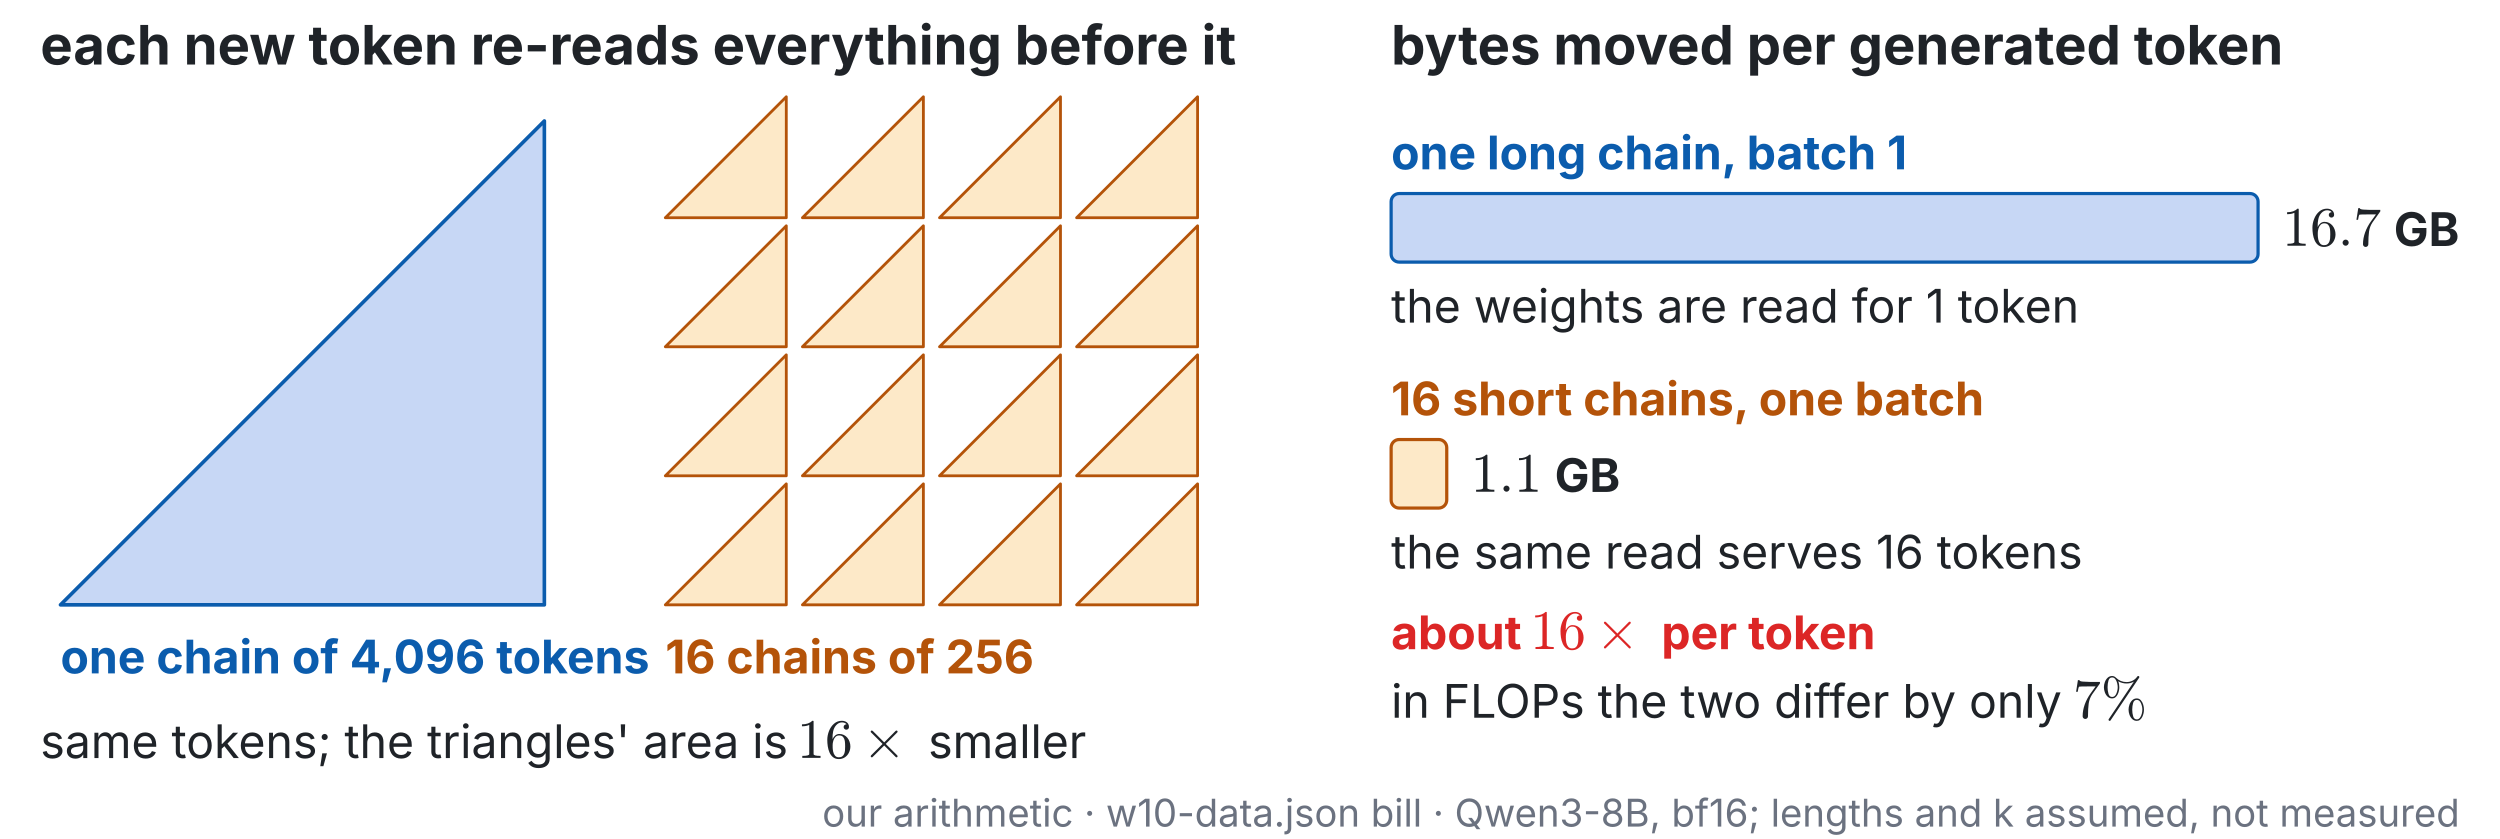
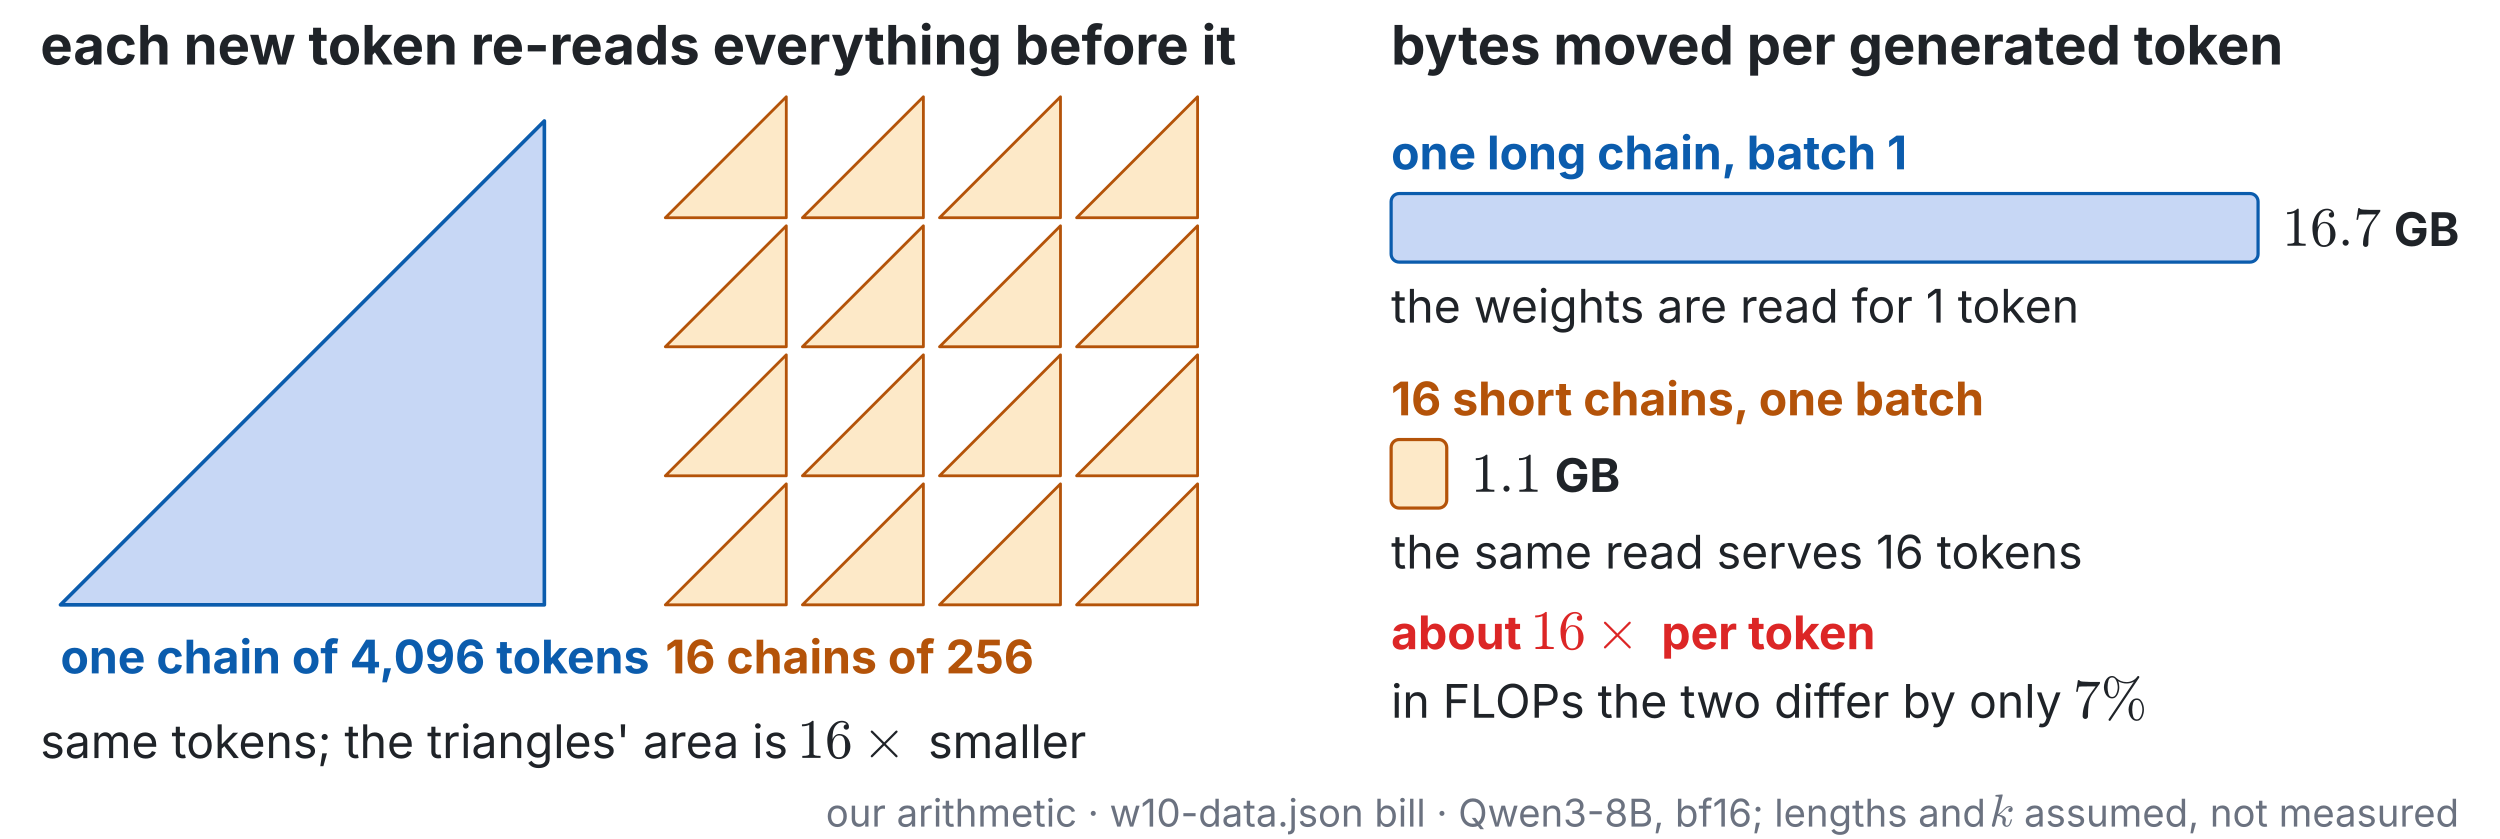
<svg xmlns="http://www.w3.org/2000/svg" xmlns:xlink="http://www.w3.org/1999/xlink" viewBox="0 0 1240 416" width="100%" font-family="-apple-system,BlinkMacSystemFont,Segoe UI,Helvetica Neue,PingFang TC,Noto Sans TC,sans-serif">
  <defs>
    <marker id="ah-bill" viewBox="0 0 10 10" refX="9" refY="5" markerWidth="7" markerHeight="7" orient="auto-start-reverse">
      <path d="M0,0 L10,5 L0,10 z" fill="#6b7280" />
    </marker>
  </defs>
  <text x="20" y="32" font-size="27" fill="#1f2328" text-anchor="start" font-weight="700">each new token re-reads everything before it</text>
  <polygon points="30,300 270,300 270,60" fill="#c7d7f5" stroke="#0b5cad" stroke-width="1.8" />
  <text x="30" y="334" font-size="23" fill="#0b5cad" text-anchor="start" font-weight="700">one chain of 4,096 tokens</text>
  <polygon points="330,300 390,300 390,240" fill="#fde9c8" stroke="#b45309" stroke-width="1.4" />
  <polygon points="398,300 458,300 458,240" fill="#fde9c8" stroke="#b45309" stroke-width="1.4" />
  <polygon points="466,300 526,300 526,240" fill="#fde9c8" stroke="#b45309" stroke-width="1.4" />
  <polygon points="534,300 594,300 594,240" fill="#fde9c8" stroke="#b45309" stroke-width="1.4" />
  <polygon points="330,236 390,236 390,176" fill="#fde9c8" stroke="#b45309" stroke-width="1.4" />
  <polygon points="398,236 458,236 458,176" fill="#fde9c8" stroke="#b45309" stroke-width="1.4" />
  <polygon points="466,236 526,236 526,176" fill="#fde9c8" stroke="#b45309" stroke-width="1.4" />
  <polygon points="534,236 594,236 594,176" fill="#fde9c8" stroke="#b45309" stroke-width="1.4" />
  <polygon points="330,172 390,172 390,112" fill="#fde9c8" stroke="#b45309" stroke-width="1.4" />
  <polygon points="398,172 458,172 458,112" fill="#fde9c8" stroke="#b45309" stroke-width="1.4" />
  <polygon points="466,172 526,172 526,112" fill="#fde9c8" stroke="#b45309" stroke-width="1.4" />
  <polygon points="534,172 594,172 594,112" fill="#fde9c8" stroke="#b45309" stroke-width="1.4" />
  <polygon points="330,108 390,108 390,48" fill="#fde9c8" stroke="#b45309" stroke-width="1.4" />
  <polygon points="398,108 458,108 458,48" fill="#fde9c8" stroke="#b45309" stroke-width="1.4" />
  <polygon points="466,108 526,108 526,48" fill="#fde9c8" stroke="#b45309" stroke-width="1.4" />
  <polygon points="534,108 594,108 594,48" fill="#fde9c8" stroke="#b45309" stroke-width="1.4" />
  <text x="330" y="334" font-size="23" fill="#b45309" text-anchor="start" font-weight="700">16 chains of 256</text>
  <text x="20" y="376" font-size="23" fill="#1f2328" text-anchor="start" font-weight="400" textLength="369.2" lengthAdjust="spacing">same tokens; the triangles' area is</text>
  <svg x="395.372" y="355.028" width="58.788" height="26.712" viewBox="0 0 58.788 26.712">
    <defs>
      <style type="text/css">*{stroke-linejoin: round; stroke-linecap: butt}</style>
    </defs>
-     <g id="t42-figure_1">
-       <g id="t42-patch_1">
+     <g id="t44-figure_1">
+       <g id="t44-patch_1">
        <path d="M 0 26.712  L 58.788 26.712  L 58.788 0  L 0 0  L 0 26.712  z " style="fill: none" />
      </g>
-       <g id="t42-text_1">
+       <g id="t44-text_1">
        <g style="fill: #1f2328" transform="translate(0 20.97169) scale(0.276 -0.276)">
          <defs>
-             <path id="t42-Cmr10-31" d="M 594 0  L 594 225  Q 1394 225 1394 428  L 1394 3788  Q 1063 3628 556 3628  L 556 3853  Q 1341 3853 1741 4263  L 1831 4263  Q 1853 4263 1873 4245  Q 1894 4228 1894 4206  L 1894 428  Q 1894 225 2694 225  L 2694 0  L 594 0  z " transform="scale(0.015625)" />
-             <path id="t42-Cmr10-36" d="M 1600 -141  Q 1203 -141 937 70  Q 672 281 526 617  Q 381 953 325 1322  Q 269 1691 269 2069  Q 269 2575 466 3084  Q 663 3594 1045 3928  Q 1428 4263 1953 4263  Q 2172 4263 2361 4180  Q 2550 4097 2658 3936  Q 2766 3775 2766 3547  Q 2766 3416 2677 3327  Q 2588 3238 2456 3238  Q 2331 3238 2240 3328  Q 2150 3419 2150 3547  Q 2150 3672 2240 3762  Q 2331 3853 2456 3853  L 2491 3853  Q 2409 3969 2261 4023  Q 2113 4078 1953 4078  Q 1759 4078 1595 3993  Q 1431 3909 1300 3765  Q 1169 3622 1081 3448  Q 994 3275 945 3053  Q 897 2831 884 2637  Q 872 2444 872 2150  Q 984 2413 1190 2580  Q 1397 2747 1656 2747  Q 1941 2747 2175 2631  Q 2409 2516 2578 2311  Q 2747 2106 2836 1843  Q 2925 1581 2925 1313  Q 2925 938 2758 598  Q 2591 259 2287 59  Q 1984 -141 1600 -141  z M 1600 63  Q 1847 63 1997 175  Q 2147 288 2217 473  Q 2288 659 2305 848  Q 2322 1038 2322 1313  Q 2322 1675 2287 1931  Q 2253 2188 2100 2383  Q 1947 2578 1631 2578  Q 1372 2578 1205 2403  Q 1038 2228 961 1961  Q 884 1694 884 1447  Q 884 1363 891 1319  Q 891 1309 889 1303  Q 888 1297 884 1288  Q 884 1013 940 731  Q 997 450 1156 256  Q 1316 63 1600 63  z " transform="scale(0.015625)" />
-             <path id="t42-Cmsy10-a3" d="M 941 184  Q 941 234 972 275  L 2303 1600  L 972 2931  Q 941 2963 941 3016  Q 941 3063 978 3103  Q 1016 3144 1069 3144  Q 1113 3144 1166 3103  L 2491 1778  L 3809 3103  Q 3863 3144 3903 3144  Q 3956 3144 3993 3106  Q 4031 3069 4031 3016  Q 4031 2963 4000 2931  L 2669 1600  L 4000 275  Q 4031 234 4031 184  Q 4031 131 3993 93  Q 3956 56 3903 56  Q 3856 56 3809 103  L 2491 1422  L 1166 103  Q 1119 56 1069 56  Q 1016 56 978 97  Q 941 138 941 184  z " transform="scale(0.015625)" />
+             <path id="t44-Cmr10-31" d="M 594 0  L 594 225  Q 1394 225 1394 428  L 1394 3788  Q 1063 3628 556 3628  L 556 3853  Q 1341 3853 1741 4263  L 1831 4263  Q 1853 4263 1873 4245  Q 1894 4228 1894 4206  L 1894 428  Q 1894 225 2694 225  L 2694 0  L 594 0  z " transform="scale(0.015625)" />
+             <path id="t44-Cmr10-36" d="M 1600 -141  Q 1203 -141 937 70  Q 672 281 526 617  Q 381 953 325 1322  Q 269 1691 269 2069  Q 269 2575 466 3084  Q 663 3594 1045 3928  Q 1428 4263 1953 4263  Q 2172 4263 2361 4180  Q 2550 4097 2658 3936  Q 2766 3775 2766 3547  Q 2766 3416 2677 3327  Q 2588 3238 2456 3238  Q 2331 3238 2240 3328  Q 2150 3419 2150 3547  Q 2150 3672 2240 3762  Q 2331 3853 2456 3853  L 2491 3853  Q 2409 3969 2261 4023  Q 2113 4078 1953 4078  Q 1759 4078 1595 3993  Q 1431 3909 1300 3765  Q 1169 3622 1081 3448  Q 994 3275 945 3053  Q 897 2831 884 2637  Q 872 2444 872 2150  Q 984 2413 1190 2580  Q 1397 2747 1656 2747  Q 1941 2747 2175 2631  Q 2409 2516 2578 2311  Q 2747 2106 2836 1843  Q 2925 1581 2925 1313  Q 2925 938 2758 598  Q 2591 259 2287 59  Q 1984 -141 1600 -141  z M 1600 63  Q 1847 63 1997 175  Q 2147 288 2217 473  Q 2288 659 2305 848  Q 2322 1038 2322 1313  Q 2322 1675 2287 1931  Q 2253 2188 2100 2383  Q 1947 2578 1631 2578  Q 1372 2578 1205 2403  Q 1038 2228 961 1961  Q 884 1694 884 1447  Q 884 1363 891 1319  Q 891 1309 889 1303  Q 888 1297 884 1288  Q 884 1013 940 731  Q 997 450 1156 256  Q 1316 63 1600 63  z " transform="scale(0.015625)" />
+             <path id="t44-Cmsy10-a3" d="M 941 184  Q 941 234 972 275  L 2303 1600  L 972 2931  Q 941 2963 941 3016  Q 941 3063 978 3103  Q 1016 3144 1069 3144  Q 1113 3144 1166 3103  L 2491 1778  L 3809 3103  Q 3863 3144 3903 3144  Q 3956 3144 3993 3106  Q 4031 3069 4031 3016  Q 4031 2963 4000 2931  L 2669 1600  L 4000 275  Q 4031 234 4031 184  Q 4031 131 3993 93  Q 3956 56 3903 56  Q 3856 56 3809 103  L 2491 1422  L 1166 103  Q 1119 56 1069 56  Q 1016 56 978 97  Q 941 138 941 184  z " transform="scale(0.015625)" />
          </defs>
-           <use xlink:href="#t42-Cmr10-31" transform="translate(0 0.390625)" />
-           <use xlink:href="#t42-Cmr10-36" transform="translate(50 0.390625)" />
-           <use xlink:href="#t42-Cmsy10-a3" transform="translate(117.5586 0.390625)" />
+           <use xlink:href="#t44-Cmr10-31" transform="translate(0 0.390625)" />
+           <use xlink:href="#t44-Cmr10-36" transform="translate(50 0.390625)" />
+           <use xlink:href="#t44-Cmsy10-a3" transform="translate(117.5586 0.390625)" />
        </g>
      </g>
    </g>
  </svg>
  <text x="460.37" y="376" font-size="23" fill="#1f2328" text-anchor="start" font-weight="400" textLength="78.6" lengthAdjust="spacing">smaller</text>
  <g class="fragment" data-fragment-index="1">
    <text x="690" y="32" font-size="27" fill="#1f2328" text-anchor="start" font-weight="700">bytes moved per generated token</text>
    <text x="690" y="84" font-size="23" fill="#0b5cad" text-anchor="start" font-weight="700">one long chain, batch 1</text>
    <rect x="690" y="96" width="430" height="34" rx="4" fill="#c7d7f5" stroke="#0b5cad" stroke-width="1.6" />
    <svg x="1132" y="101.028" width="49.128" height="26.712" viewBox="0 0 49.128 26.712">
      <defs>
        <style type="text/css">*{stroke-linejoin: round; stroke-linecap: butt}</style>
      </defs>
-       <g id="t43-figure_1">
-         <g id="t43-patch_1">
+       <g id="t45-figure_1">
+         <g id="t45-patch_1">
          <path d="M 0 26.712  L 49.128 26.712  L 49.128 0  L 0 0  L 0 26.712  z " style="fill: none" />
        </g>
-         <g id="t43-text_1">
+         <g id="t45-text_1">
          <g style="fill: #1f2328" transform="translate(0 20.97169) scale(0.276 -0.276)">
            <defs>
-               <path id="t43-Cmr10-31" d="M 594 0  L 594 225  Q 1394 225 1394 428  L 1394 3788  Q 1063 3628 556 3628  L 556 3853  Q 1341 3853 1741 4263  L 1831 4263  Q 1853 4263 1873 4245  Q 1894 4228 1894 4206  L 1894 428  Q 1894 225 2694 225  L 2694 0  L 594 0  z " transform="scale(0.015625)" />
-               <path id="t43-Cmr10-36" d="M 1600 -141  Q 1203 -141 937 70  Q 672 281 526 617  Q 381 953 325 1322  Q 269 1691 269 2069  Q 269 2575 466 3084  Q 663 3594 1045 3928  Q 1428 4263 1953 4263  Q 2172 4263 2361 4180  Q 2550 4097 2658 3936  Q 2766 3775 2766 3547  Q 2766 3416 2677 3327  Q 2588 3238 2456 3238  Q 2331 3238 2240 3328  Q 2150 3419 2150 3547  Q 2150 3672 2240 3762  Q 2331 3853 2456 3853  L 2491 3853  Q 2409 3969 2261 4023  Q 2113 4078 1953 4078  Q 1759 4078 1595 3993  Q 1431 3909 1300 3765  Q 1169 3622 1081 3448  Q 994 3275 945 3053  Q 897 2831 884 2637  Q 872 2444 872 2150  Q 984 2413 1190 2580  Q 1397 2747 1656 2747  Q 1941 2747 2175 2631  Q 2409 2516 2578 2311  Q 2747 2106 2836 1843  Q 2925 1581 2925 1313  Q 2925 938 2758 598  Q 2591 259 2287 59  Q 1984 -141 1600 -141  z M 1600 63  Q 1847 63 1997 175  Q 2147 288 2217 473  Q 2288 659 2305 848  Q 2322 1038 2322 1313  Q 2322 1675 2287 1931  Q 2253 2188 2100 2383  Q 1947 2578 1631 2578  Q 1372 2578 1205 2403  Q 1038 2228 961 1961  Q 884 1694 884 1447  Q 884 1363 891 1319  Q 891 1309 889 1303  Q 888 1297 884 1288  Q 884 1013 940 731  Q 997 450 1156 256  Q 1316 63 1600 63  z " transform="scale(0.015625)" />
-               <path id="t43-Cmmi10-3a" d="M 538 353  Q 538 497 644 600  Q 750 703 891 703  Q 978 703 1062 656  Q 1147 609 1194 525  Q 1241 441 1241 353  Q 1241 213 1137 106  Q 1034 0 891 0  Q 750 0 644 106  Q 538 213 538 353  z " transform="scale(0.015625)" />
-               <path id="t43-Cmr10-37" d="M 1113 166  Q 1113 522 1175 862  Q 1238 1203 1358 1536  Q 1478 1869 1648 2189  Q 1819 2509 2022 2791  L 2606 3603  L 1875 3603  Q 738 3603 703 3572  Q 619 3469 544 2981  L 359 2981  L 569 4325  L 756 4325  L 756 4306  Q 756 4191 1147 4156  Q 1538 4122 1913 4122  L 3103 4122  L 3103 3956  Q 3103 3950 3101 3947  Q 3100 3944 3097 3938  L 2216 2700  Q 1891 2219 1809 1631  Q 1728 1044 1728 166  Q 1728 41 1637 -50  Q 1547 -141 1422 -141  Q 1294 -141 1203 -50  Q 1113 41 1113 166  z " transform="scale(0.015625)" />
+               <path id="t45-Cmr10-31" d="M 594 0  L 594 225  Q 1394 225 1394 428  L 1394 3788  Q 1063 3628 556 3628  L 556 3853  Q 1341 3853 1741 4263  L 1831 4263  Q 1853 4263 1873 4245  Q 1894 4228 1894 4206  L 1894 428  Q 1894 225 2694 225  L 2694 0  L 594 0  z " transform="scale(0.015625)" />
+               <path id="t45-Cmr10-36" d="M 1600 -141  Q 1203 -141 937 70  Q 672 281 526 617  Q 381 953 325 1322  Q 269 1691 269 2069  Q 269 2575 466 3084  Q 663 3594 1045 3928  Q 1428 4263 1953 4263  Q 2172 4263 2361 4180  Q 2550 4097 2658 3936  Q 2766 3775 2766 3547  Q 2766 3416 2677 3327  Q 2588 3238 2456 3238  Q 2331 3238 2240 3328  Q 2150 3419 2150 3547  Q 2150 3672 2240 3762  Q 2331 3853 2456 3853  L 2491 3853  Q 2409 3969 2261 4023  Q 2113 4078 1953 4078  Q 1759 4078 1595 3993  Q 1431 3909 1300 3765  Q 1169 3622 1081 3448  Q 994 3275 945 3053  Q 897 2831 884 2637  Q 872 2444 872 2150  Q 984 2413 1190 2580  Q 1397 2747 1656 2747  Q 1941 2747 2175 2631  Q 2409 2516 2578 2311  Q 2747 2106 2836 1843  Q 2925 1581 2925 1313  Q 2925 938 2758 598  Q 2591 259 2287 59  Q 1984 -141 1600 -141  z M 1600 63  Q 1847 63 1997 175  Q 2147 288 2217 473  Q 2288 659 2305 848  Q 2322 1038 2322 1313  Q 2322 1675 2287 1931  Q 2253 2188 2100 2383  Q 1947 2578 1631 2578  Q 1372 2578 1205 2403  Q 1038 2228 961 1961  Q 884 1694 884 1447  Q 884 1363 891 1319  Q 891 1309 889 1303  Q 888 1297 884 1288  Q 884 1013 940 731  Q 997 450 1156 256  Q 1316 63 1600 63  z " transform="scale(0.015625)" />
+               <path id="t45-Cmmi10-3a" d="M 538 353  Q 538 497 644 600  Q 750 703 891 703  Q 978 703 1062 656  Q 1147 609 1194 525  Q 1241 441 1241 353  Q 1241 213 1137 106  Q 1034 0 891 0  Q 750 0 644 106  Q 538 213 538 353  z " transform="scale(0.015625)" />
+               <path id="t45-Cmr10-37" d="M 1113 166  Q 1113 522 1175 862  Q 1238 1203 1358 1536  Q 1478 1869 1648 2189  Q 1819 2509 2022 2791  L 2606 3603  L 1875 3603  Q 738 3603 703 3572  Q 619 3469 544 2981  L 359 2981  L 569 4325  L 756 4325  L 756 4306  Q 756 4191 1147 4156  Q 1538 4122 1913 4122  L 3103 4122  L 3103 3956  Q 3103 3950 3101 3947  Q 3100 3944 3097 3938  L 2216 2700  Q 1891 2219 1809 1631  Q 1728 1044 1728 166  Q 1728 41 1637 -50  Q 1547 -141 1422 -141  Q 1294 -141 1203 -50  Q 1113 41 1113 166  z " transform="scale(0.015625)" />
            </defs>
-             <use xlink:href="#t43-Cmr10-31" transform="translate(0 0.421875)" />
-             <use xlink:href="#t43-Cmr10-36" transform="translate(50 0.421875)" />
-             <use xlink:href="#t43-Cmmi10-3a" transform="translate(100 0.421875)" />
-             <use xlink:href="#t43-Cmr10-37" transform="translate(127.6855 0.421875)" />
+             <use xlink:href="#t45-Cmr10-31" transform="translate(0 0.421875)" />
+             <use xlink:href="#t45-Cmr10-36" transform="translate(50 0.421875)" />
+             <use xlink:href="#t45-Cmmi10-3a" transform="translate(100 0.421875)" />
+             <use xlink:href="#t45-Cmr10-37" transform="translate(127.6855 0.421875)" />
          </g>
        </g>
      </g>
    </svg>
    <text x="1187.34" y="122" font-size="23" fill="#1f2328" text-anchor="start" font-weight="700" textLength="36.3" lengthAdjust="spacing">GB</text>
    <text x="690" y="160" font-size="23" fill="#1f2328" text-anchor="start" font-weight="400">the weights are read for 1 token</text>
    <text x="690" y="206" font-size="23" fill="#b45309" text-anchor="start" font-weight="700">16 short chains, one batch</text>
    <rect x="690" y="218" width="27.586" height="34" rx="4" fill="#fde9c8" stroke="#b45309" stroke-width="1.6" />
    <svg x="729.586" y="223.028" width="35.328" height="26.712" viewBox="0 0 35.328 26.712">
      <defs>
        <style type="text/css">*{stroke-linejoin: round; stroke-linecap: butt}</style>
      </defs>
-       <g id="t44-figure_1">
-         <g id="t44-patch_1">
+       <g id="t46-figure_1">
+         <g id="t46-patch_1">
          <path d="M 0 26.712  L 35.328 26.712  L 35.328 0  L 0 0  L 0 26.712  z " style="fill: none" />
        </g>
-         <g id="t44-text_1">
+         <g id="t46-text_1">
          <g style="fill: #1f2328" transform="translate(0 20.97169) scale(0.276 -0.276)">
            <defs>
-               <path id="t44-Cmr10-31" d="M 594 0  L 594 225  Q 1394 225 1394 428  L 1394 3788  Q 1063 3628 556 3628  L 556 3853  Q 1341 3853 1741 4263  L 1831 4263  Q 1853 4263 1873 4245  Q 1894 4228 1894 4206  L 1894 428  Q 1894 225 2694 225  L 2694 0  L 594 0  z " transform="scale(0.015625)" />
-               <path id="t44-Cmmi10-3a" d="M 538 353  Q 538 497 644 600  Q 750 703 891 703  Q 978 703 1062 656  Q 1147 609 1194 525  Q 1241 441 1241 353  Q 1241 213 1137 106  Q 1034 0 891 0  Q 750 0 644 106  Q 538 213 538 353  z " transform="scale(0.015625)" />
+               <path id="t46-Cmr10-31" d="M 594 0  L 594 225  Q 1394 225 1394 428  L 1394 3788  Q 1063 3628 556 3628  L 556 3853  Q 1341 3853 1741 4263  L 1831 4263  Q 1853 4263 1873 4245  Q 1894 4228 1894 4206  L 1894 428  Q 1894 225 2694 225  L 2694 0  L 594 0  z " transform="scale(0.015625)" />
+               <path id="t46-Cmmi10-3a" d="M 538 353  Q 538 497 644 600  Q 750 703 891 703  Q 978 703 1062 656  Q 1147 609 1194 525  Q 1241 441 1241 353  Q 1241 213 1137 106  Q 1034 0 891 0  Q 750 0 644 106  Q 538 213 538 353  z " transform="scale(0.015625)" />
            </defs>
-             <use xlink:href="#t44-Cmr10-31" transform="translate(0 0.390625)" />
-             <use xlink:href="#t44-Cmmi10-3a" transform="translate(50 0.390625)" />
-             <use xlink:href="#t44-Cmr10-31" transform="translate(77.68555 0.390625)" />
+             <use xlink:href="#t46-Cmr10-31" transform="translate(0 0.390625)" />
+             <use xlink:href="#t46-Cmmi10-3a" transform="translate(50 0.390625)" />
+             <use xlink:href="#t46-Cmr10-31" transform="translate(77.68555 0.390625)" />
          </g>
        </g>
      </g>
    </svg>
    <text x="771.124" y="244" font-size="23" fill="#1f2328" text-anchor="start" font-weight="700" textLength="36.3" lengthAdjust="spacing">GB</text>
    <text x="690" y="282" font-size="23" fill="#1f2328" text-anchor="start" font-weight="400">the same read serves 16 tokens</text>
    <text x="690" y="322" font-size="23" fill="#dc2626" text-anchor="start" font-weight="700" textLength="62.8" lengthAdjust="spacing">about</text>
    <svg x="759.039" y="301.028" width="58.788" height="26.712" viewBox="0 0 58.788 26.712">
      <defs>
        <style type="text/css">*{stroke-linejoin: round; stroke-linecap: butt}</style>
      </defs>
-       <g id="t45-figure_1">
-         <g id="t45-patch_1">
+       <g id="t47-figure_1">
+         <g id="t47-patch_1">
          <path d="M 0 26.712  L 58.788 26.712  L 58.788 0  L 0 0  L 0 26.712  z " style="fill: none" />
        </g>
-         <g id="t45-text_1">
+         <g id="t47-text_1">
          <g style="fill: #dc2626" transform="translate(0 20.97169) scale(0.276 -0.276)">
            <defs>
-               <path id="t45-Cmr10-31" d="M 594 0  L 594 225  Q 1394 225 1394 428  L 1394 3788  Q 1063 3628 556 3628  L 556 3853  Q 1341 3853 1741 4263  L 1831 4263  Q 1853 4263 1873 4245  Q 1894 4228 1894 4206  L 1894 428  Q 1894 225 2694 225  L 2694 0  L 594 0  z " transform="scale(0.015625)" />
-               <path id="t45-Cmr10-36" d="M 1600 -141  Q 1203 -141 937 70  Q 672 281 526 617  Q 381 953 325 1322  Q 269 1691 269 2069  Q 269 2575 466 3084  Q 663 3594 1045 3928  Q 1428 4263 1953 4263  Q 2172 4263 2361 4180  Q 2550 4097 2658 3936  Q 2766 3775 2766 3547  Q 2766 3416 2677 3327  Q 2588 3238 2456 3238  Q 2331 3238 2240 3328  Q 2150 3419 2150 3547  Q 2150 3672 2240 3762  Q 2331 3853 2456 3853  L 2491 3853  Q 2409 3969 2261 4023  Q 2113 4078 1953 4078  Q 1759 4078 1595 3993  Q 1431 3909 1300 3765  Q 1169 3622 1081 3448  Q 994 3275 945 3053  Q 897 2831 884 2637  Q 872 2444 872 2150  Q 984 2413 1190 2580  Q 1397 2747 1656 2747  Q 1941 2747 2175 2631  Q 2409 2516 2578 2311  Q 2747 2106 2836 1843  Q 2925 1581 2925 1313  Q 2925 938 2758 598  Q 2591 259 2287 59  Q 1984 -141 1600 -141  z M 1600 63  Q 1847 63 1997 175  Q 2147 288 2217 473  Q 2288 659 2305 848  Q 2322 1038 2322 1313  Q 2322 1675 2287 1931  Q 2253 2188 2100 2383  Q 1947 2578 1631 2578  Q 1372 2578 1205 2403  Q 1038 2228 961 1961  Q 884 1694 884 1447  Q 884 1363 891 1319  Q 891 1309 889 1303  Q 888 1297 884 1288  Q 884 1013 940 731  Q 997 450 1156 256  Q 1316 63 1600 63  z " transform="scale(0.015625)" />
-               <path id="t45-Cmsy10-a3" d="M 941 184  Q 941 234 972 275  L 2303 1600  L 972 2931  Q 941 2963 941 3016  Q 941 3063 978 3103  Q 1016 3144 1069 3144  Q 1113 3144 1166 3103  L 2491 1778  L 3809 3103  Q 3863 3144 3903 3144  Q 3956 3144 3993 3106  Q 4031 3069 4031 3016  Q 4031 2963 4000 2931  L 2669 1600  L 4000 275  Q 4031 234 4031 184  Q 4031 131 3993 93  Q 3956 56 3903 56  Q 3856 56 3809 103  L 2491 1422  L 1166 103  Q 1119 56 1069 56  Q 1016 56 978 97  Q 941 138 941 184  z " transform="scale(0.015625)" />
+               <path id="t47-Cmr10-31" d="M 594 0  L 594 225  Q 1394 225 1394 428  L 1394 3788  Q 1063 3628 556 3628  L 556 3853  Q 1341 3853 1741 4263  L 1831 4263  Q 1853 4263 1873 4245  Q 1894 4228 1894 4206  L 1894 428  Q 1894 225 2694 225  L 2694 0  L 594 0  z " transform="scale(0.015625)" />
+               <path id="t47-Cmr10-36" d="M 1600 -141  Q 1203 -141 937 70  Q 672 281 526 617  Q 381 953 325 1322  Q 269 1691 269 2069  Q 269 2575 466 3084  Q 663 3594 1045 3928  Q 1428 4263 1953 4263  Q 2172 4263 2361 4180  Q 2550 4097 2658 3936  Q 2766 3775 2766 3547  Q 2766 3416 2677 3327  Q 2588 3238 2456 3238  Q 2331 3238 2240 3328  Q 2150 3419 2150 3547  Q 2150 3672 2240 3762  Q 2331 3853 2456 3853  L 2491 3853  Q 2409 3969 2261 4023  Q 2113 4078 1953 4078  Q 1759 4078 1595 3993  Q 1431 3909 1300 3765  Q 1169 3622 1081 3448  Q 994 3275 945 3053  Q 897 2831 884 2637  Q 872 2444 872 2150  Q 984 2413 1190 2580  Q 1397 2747 1656 2747  Q 1941 2747 2175 2631  Q 2409 2516 2578 2311  Q 2747 2106 2836 1843  Q 2925 1581 2925 1313  Q 2925 938 2758 598  Q 2591 259 2287 59  Q 1984 -141 1600 -141  z M 1600 63  Q 1847 63 1997 175  Q 2147 288 2217 473  Q 2288 659 2305 848  Q 2322 1038 2322 1313  Q 2322 1675 2287 1931  Q 2253 2188 2100 2383  Q 1947 2578 1631 2578  Q 1372 2578 1205 2403  Q 1038 2228 961 1961  Q 884 1694 884 1447  Q 884 1363 891 1319  Q 891 1309 889 1303  Q 888 1297 884 1288  Q 884 1013 940 731  Q 997 450 1156 256  Q 1316 63 1600 63  z " transform="scale(0.015625)" />
+               <path id="t47-Cmsy10-a3" d="M 941 184  Q 941 234 972 275  L 2303 1600  L 972 2931  Q 941 2963 941 3016  Q 941 3063 978 3103  Q 1016 3144 1069 3144  Q 1113 3144 1166 3103  L 2491 1778  L 3809 3103  Q 3863 3144 3903 3144  Q 3956 3144 3993 3106  Q 4031 3069 4031 3016  Q 4031 2963 4000 2931  L 2669 1600  L 4000 275  Q 4031 234 4031 184  Q 4031 131 3993 93  Q 3956 56 3903 56  Q 3856 56 3809 103  L 2491 1422  L 1166 103  Q 1119 56 1069 56  Q 1016 56 978 97  Q 941 138 941 184  z " transform="scale(0.015625)" />
            </defs>
-             <use xlink:href="#t45-Cmr10-31" transform="translate(0 0.390625)" />
-             <use xlink:href="#t45-Cmr10-36" transform="translate(50 0.390625)" />
-             <use xlink:href="#t45-Cmsy10-a3" transform="translate(117.5586 0.390625)" />
+             <use xlink:href="#t47-Cmr10-31" transform="translate(0 0.390625)" />
+             <use xlink:href="#t47-Cmr10-36" transform="translate(50 0.390625)" />
+             <use xlink:href="#t47-Cmsy10-a3" transform="translate(117.5586 0.390625)" />
          </g>
        </g>
      </g>
    </svg>
    <text x="824.037" y="322" font-size="23" fill="#dc2626" text-anchor="start" font-weight="700" textLength="104.7" lengthAdjust="spacing">per token</text>
    <text x="690" y="356" font-size="23" fill="#1f2328" text-anchor="start" font-weight="400" textLength="332.0" lengthAdjust="spacing">in FLOPs the two differ by only</text>
    <svg x="1028.19" y="335.028" width="36.984" height="26.712" viewBox="0 0 36.984 26.712">
      <defs>
        <style type="text/css">*{stroke-linejoin: round; stroke-linecap: butt}</style>
      </defs>
-       <g id="t46-figure_1">
-         <g id="t46-patch_1">
+       <g id="t48-figure_1">
+         <g id="t48-patch_1">
          <path d="M 0 26.712  L 36.984 26.712  L 36.984 0  L 0 0  L 0 26.712  z " style="fill: none" />
        </g>
-         <g id="t46-text_1">
+         <g id="t48-text_1">
          <g style="fill: #1f2328" transform="translate(0 20.97169) scale(0.276 -0.276)">
            <defs>
-               <path id="t46-Cmr10-37" d="M 1113 166  Q 1113 522 1175 862  Q 1238 1203 1358 1536  Q 1478 1869 1648 2189  Q 1819 2509 2022 2791  L 2606 3603  L 1875 3603  Q 738 3603 703 3572  Q 619 3469 544 2981  L 359 2981  L 569 4325  L 756 4325  L 756 4306  Q 756 4191 1147 4156  Q 1538 4122 1913 4122  L 3103 4122  L 3103 3956  Q 3103 3950 3101 3947  Q 3100 3944 3097 3938  L 2216 2700  Q 1891 2219 1809 1631  Q 1728 1044 1728 166  Q 1728 41 1637 -50  Q 1547 -141 1422 -141  Q 1294 -141 1203 -50  Q 1113 41 1113 166  z " transform="scale(0.015625)" />
-               <path id="t46-Cmr10-25" d="M 891 -231  Q 891 -194 909 -166  L 3809 4153  Q 3425 3938 2963 3938  Q 2463 3938 2003 4197  Q 2131 3891 2131 3513  Q 2131 3306 2082 3086  Q 2034 2866 1934 2670  Q 1834 2475 1676 2348  Q 1519 2222 1306 2222  Q 1006 2222 790 2422  Q 575 2622 467 2922  Q 359 3222 359 3513  Q 359 3797 467 4098  Q 575 4400 790 4600  Q 1006 4800 1306 4800  Q 1544 4800 1741 4609  Q 2256 4103 2963 4103  Q 3341 4103 3669 4270  Q 3997 4438 4206 4750  Q 4238 4800 4306 4800  Q 4363 4800 4398 4765  Q 4434 4731 4434 4672  Q 4434 4638 4416 4609  L 1113 -319  Q 1084 -359 1019 -359  Q 966 -359 928 -318  Q 891 -278 891 -231  z M 1306 2388  Q 1622 2388 1784 2764  Q 1947 3141 1947 3513  Q 1947 3722 1880 3989  Q 1813 4256 1669 4445  Q 1525 4634 1306 4634  Q 988 4634 884 4279  Q 781 3925 781 3506  Q 781 3103 887 2745  Q 994 2388 1306 2388  z M 4141 -359  Q 3841 -359 3625 -159  Q 3409 41 3301 342  Q 3194 644 3194 934  Q 3194 1219 3301 1520  Q 3409 1822 3625 2022  Q 3841 2222 4141 2222  Q 4419 2222 4606 2011  Q 4794 1800 4880 1503  Q 4966 1206 4966 934  Q 4966 728 4917 509  Q 4869 291 4770 92  Q 4672 -106 4514 -232  Q 4356 -359 4141 -359  z M 4141 -191  Q 4356 -191 4503 1  Q 4650 194 4715 459  Q 4781 725 4781 934  Q 4781 1303 4618 1678  Q 4456 2053 4141 2053  Q 3822 2053 3719 1698  Q 3616 1344 3616 928  Q 3616 522 3722 165  Q 3828 -191 4141 -191  z " transform="scale(0.015625)" />
+               <path id="t48-Cmr10-37" d="M 1113 166  Q 1113 522 1175 862  Q 1238 1203 1358 1536  Q 1478 1869 1648 2189  Q 1819 2509 2022 2791  L 2606 3603  L 1875 3603  Q 738 3603 703 3572  Q 619 3469 544 2981  L 359 2981  L 569 4325  L 756 4325  L 756 4306  Q 756 4191 1147 4156  Q 1538 4122 1913 4122  L 3103 4122  L 3103 3956  Q 3103 3950 3101 3947  Q 3100 3944 3097 3938  L 2216 2700  Q 1891 2219 1809 1631  Q 1728 1044 1728 166  Q 1728 41 1637 -50  Q 1547 -141 1422 -141  Q 1294 -141 1203 -50  Q 1113 41 1113 166  z " transform="scale(0.015625)" />
+               <path id="t48-Cmr10-25" d="M 891 -231  Q 891 -194 909 -166  L 3809 4153  Q 3425 3938 2963 3938  Q 2463 3938 2003 4197  Q 2131 3891 2131 3513  Q 2131 3306 2082 3086  Q 2034 2866 1934 2670  Q 1834 2475 1676 2348  Q 1519 2222 1306 2222  Q 1006 2222 790 2422  Q 575 2622 467 2922  Q 359 3222 359 3513  Q 359 3797 467 4098  Q 575 4400 790 4600  Q 1006 4800 1306 4800  Q 1544 4800 1741 4609  Q 2256 4103 2963 4103  Q 3341 4103 3669 4270  Q 3997 4438 4206 4750  Q 4238 4800 4306 4800  Q 4363 4800 4398 4765  Q 4434 4731 4434 4672  Q 4434 4638 4416 4609  L 1113 -319  Q 1084 -359 1019 -359  Q 966 -359 928 -318  Q 891 -278 891 -231  z M 1306 2388  Q 1622 2388 1784 2764  Q 1947 3141 1947 3513  Q 1947 3722 1880 3989  Q 1813 4256 1669 4445  Q 1525 4634 1306 4634  Q 988 4634 884 4279  Q 781 3925 781 3506  Q 781 3103 887 2745  Q 994 2388 1306 2388  z M 4141 -359  Q 3841 -359 3625 -159  Q 3409 41 3301 342  Q 3194 644 3194 934  Q 3194 1219 3301 1520  Q 3409 1822 3625 2022  Q 3841 2222 4141 2222  Q 4419 2222 4606 2011  Q 4794 1800 4880 1503  Q 4966 1206 4966 934  Q 4966 728 4917 509  Q 4869 291 4770 92  Q 4672 -106 4514 -232  Q 4356 -359 4141 -359  z M 4141 -191  Q 4356 -191 4503 1  Q 4650 194 4715 459  Q 4781 725 4781 934  Q 4781 1303 4618 1678  Q 4456 2053 4141 2053  Q 3822 2053 3719 1698  Q 3616 1344 3616 928  Q 3616 522 3722 165  Q 3828 -191 4141 -191  z " transform="scale(0.015625)" />
            </defs>
-             <use xlink:href="#t46-Cmr10-37" />
-             <use xlink:href="#t46-Cmr10-25" transform="translate(50 0)" />
+             <use xlink:href="#t48-Cmr10-37" />
+             <use xlink:href="#t48-Cmr10-25" transform="translate(50 0)" />
          </g>
        </g>
      </g>
    </svg>
  </g>
-   <text x="1220" y="410" font-size="19" fill="#6b7280" text-anchor="end" font-weight="400">our arithmetic · w10-data.json bill · Qwen3-8B, bf16; lengths and k assumed, not measured</text>
+   <text x="409.598" y="410" font-size="19" fill="#6b7280" text-anchor="start" font-weight="400" textLength="572.0" lengthAdjust="spacing">our arithmetic · w10-data.json bill · Qwen3-8B, bf16; lengths and</text>
+   <svg x="986.744" y="392.676" width="12.084" height="22.066" viewBox="0 0 12.084 22.066">
+     <defs>
+       <style type="text/css">*{stroke-linejoin: round; stroke-linecap: butt}</style>
+     </defs>
+     <g id="t49-figure_1">
+       <g id="t49-patch_1">
+         <path d="M 0 22.066  L 12.084 22.066  L 12.084 0  L 0 0  L 0 22.066  z " style="fill: none" />
+       </g>
+       <g id="t49-text_1">
+         <g style="fill: #6b7280" transform="translate(0 17.32444) scale(0.228 -0.228)">
+           <defs>
+             <path id="t49-Cmmi10-6b" d="M 341 116  Q 341 153 347 172  L 1275 3872  Q 1300 3981 1306 4044  Q 1306 4147 891 4147  Q 825 4147 825 4231  Q 828 4247 839 4287  Q 850 4328 867 4350  Q 884 4372 916 4372  L 1778 4441  L 1797 4441  Q 1797 4434 1819 4423  Q 1841 4413 1844 4409  Q 1856 4378 1856 4359  L 1184 1684  Q 1416 1781 1767 2145  Q 2119 2509 2317 2668  Q 2516 2828 2816 2828  Q 2994 2828 3119 2706  Q 3244 2584 3244 2406  Q 3244 2294 3197 2198  Q 3150 2103 3065 2043  Q 2981 1984 2869 1984  Q 2766 1984 2695 2048  Q 2625 2113 2625 2216  Q 2625 2369 2733 2473  Q 2841 2578 2994 2578  Q 2931 2663 2803 2663  Q 2613 2663 2436 2553  Q 2259 2444 2054 2239  Q 1850 2034 1681 1864  Q 1513 1694 1369 1606  Q 1747 1563 2025 1408  Q 2303 1253 2303 934  Q 2303 869 2278 769  Q 2222 528 2222 384  Q 2222 97 2419 97  Q 2650 97 2770 350  Q 2891 603 2969 941  Q 2981 978 3022 978  L 3097 978  Q 3122 978 3139 962  Q 3156 947 3156 922  Q 3156 916 3150 903  Q 2909 -72 2406 -72  Q 2225 -72 2086 12  Q 1947 97 1872 242  Q 1797 388 1797 569  Q 1797 672 1825 781  Q 1844 856 1844 922  Q 1844 1169 1625 1297  Q 1406 1425 1125 1453  L 800 147  Q 775 50 703 -11  Q 631 -72 538 -72  Q 456 -72 398 -17  Q 341 38 341 116  z " transform="scale(0.015625)" />
+           </defs>
+           <use xlink:href="#t49-Cmmi10-6b" transform="translate(0 0.609375)" />
+         </g>
+       </g>
+     </g>
+   </svg>
+   <text x="1003.96" y="410" font-size="19" fill="#6b7280" text-anchor="start" font-weight="400" textLength="216.0" lengthAdjust="spacing">assumed, not measured</text>
</svg>
